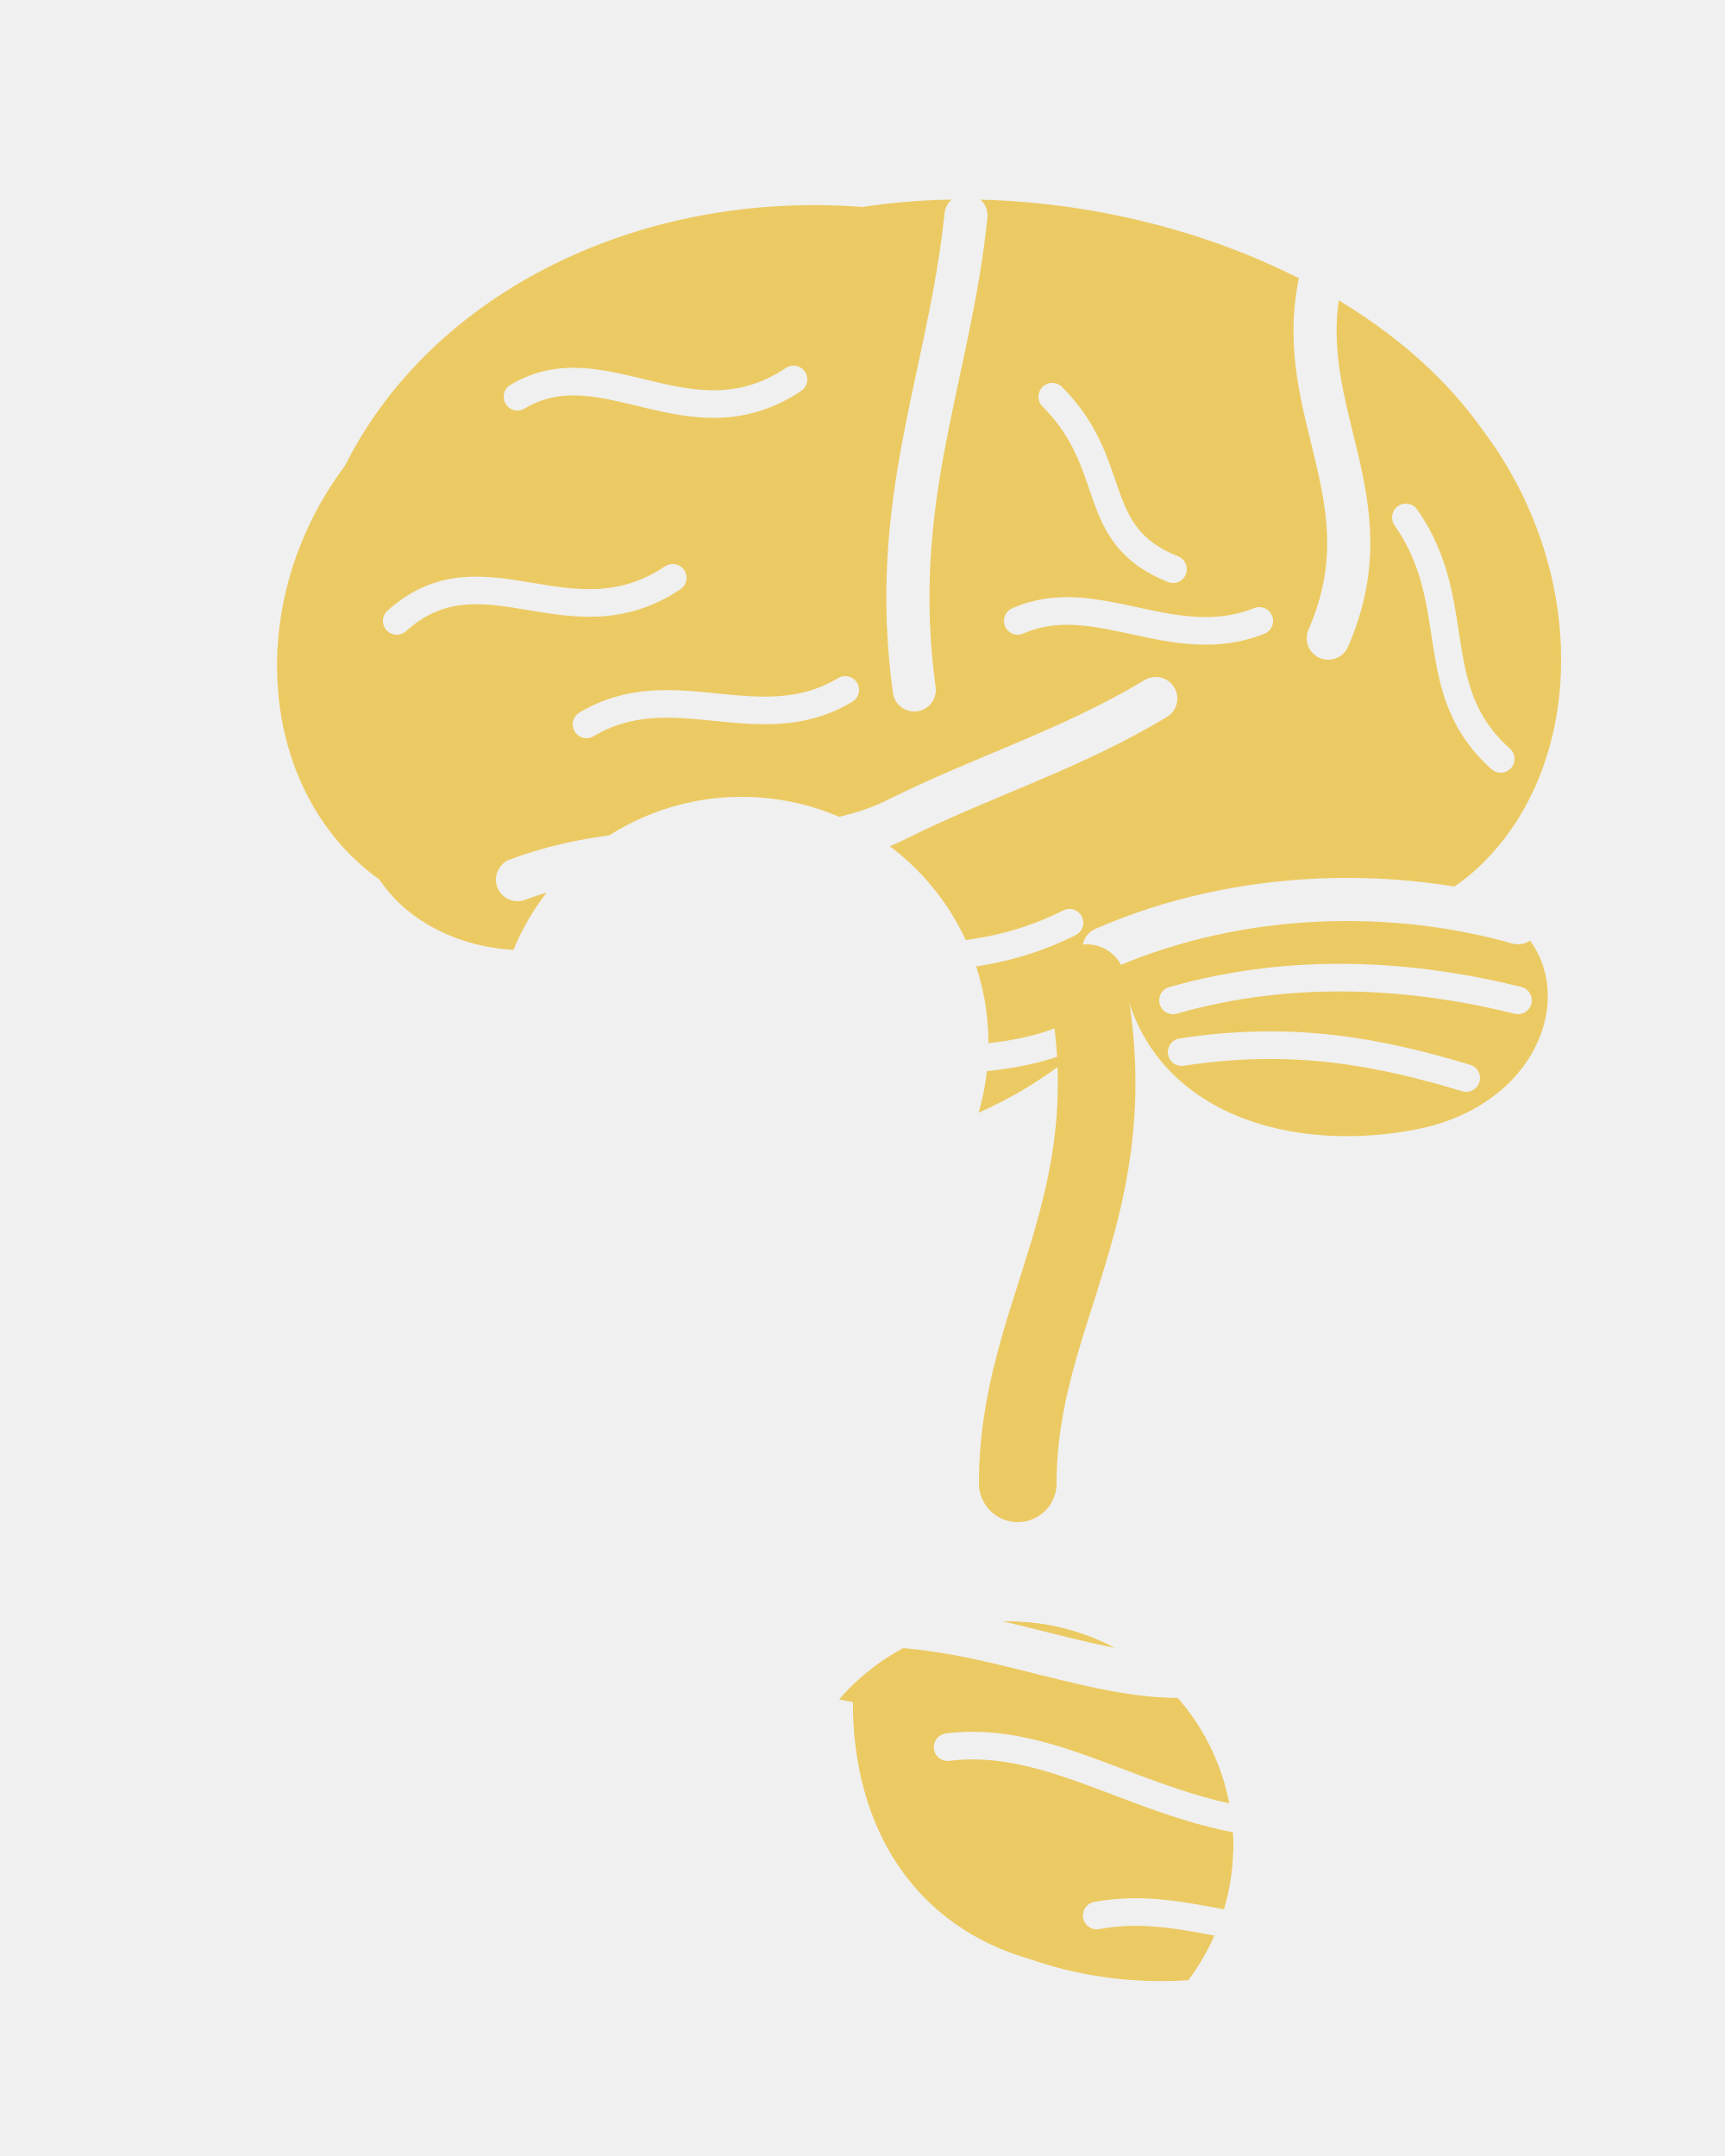
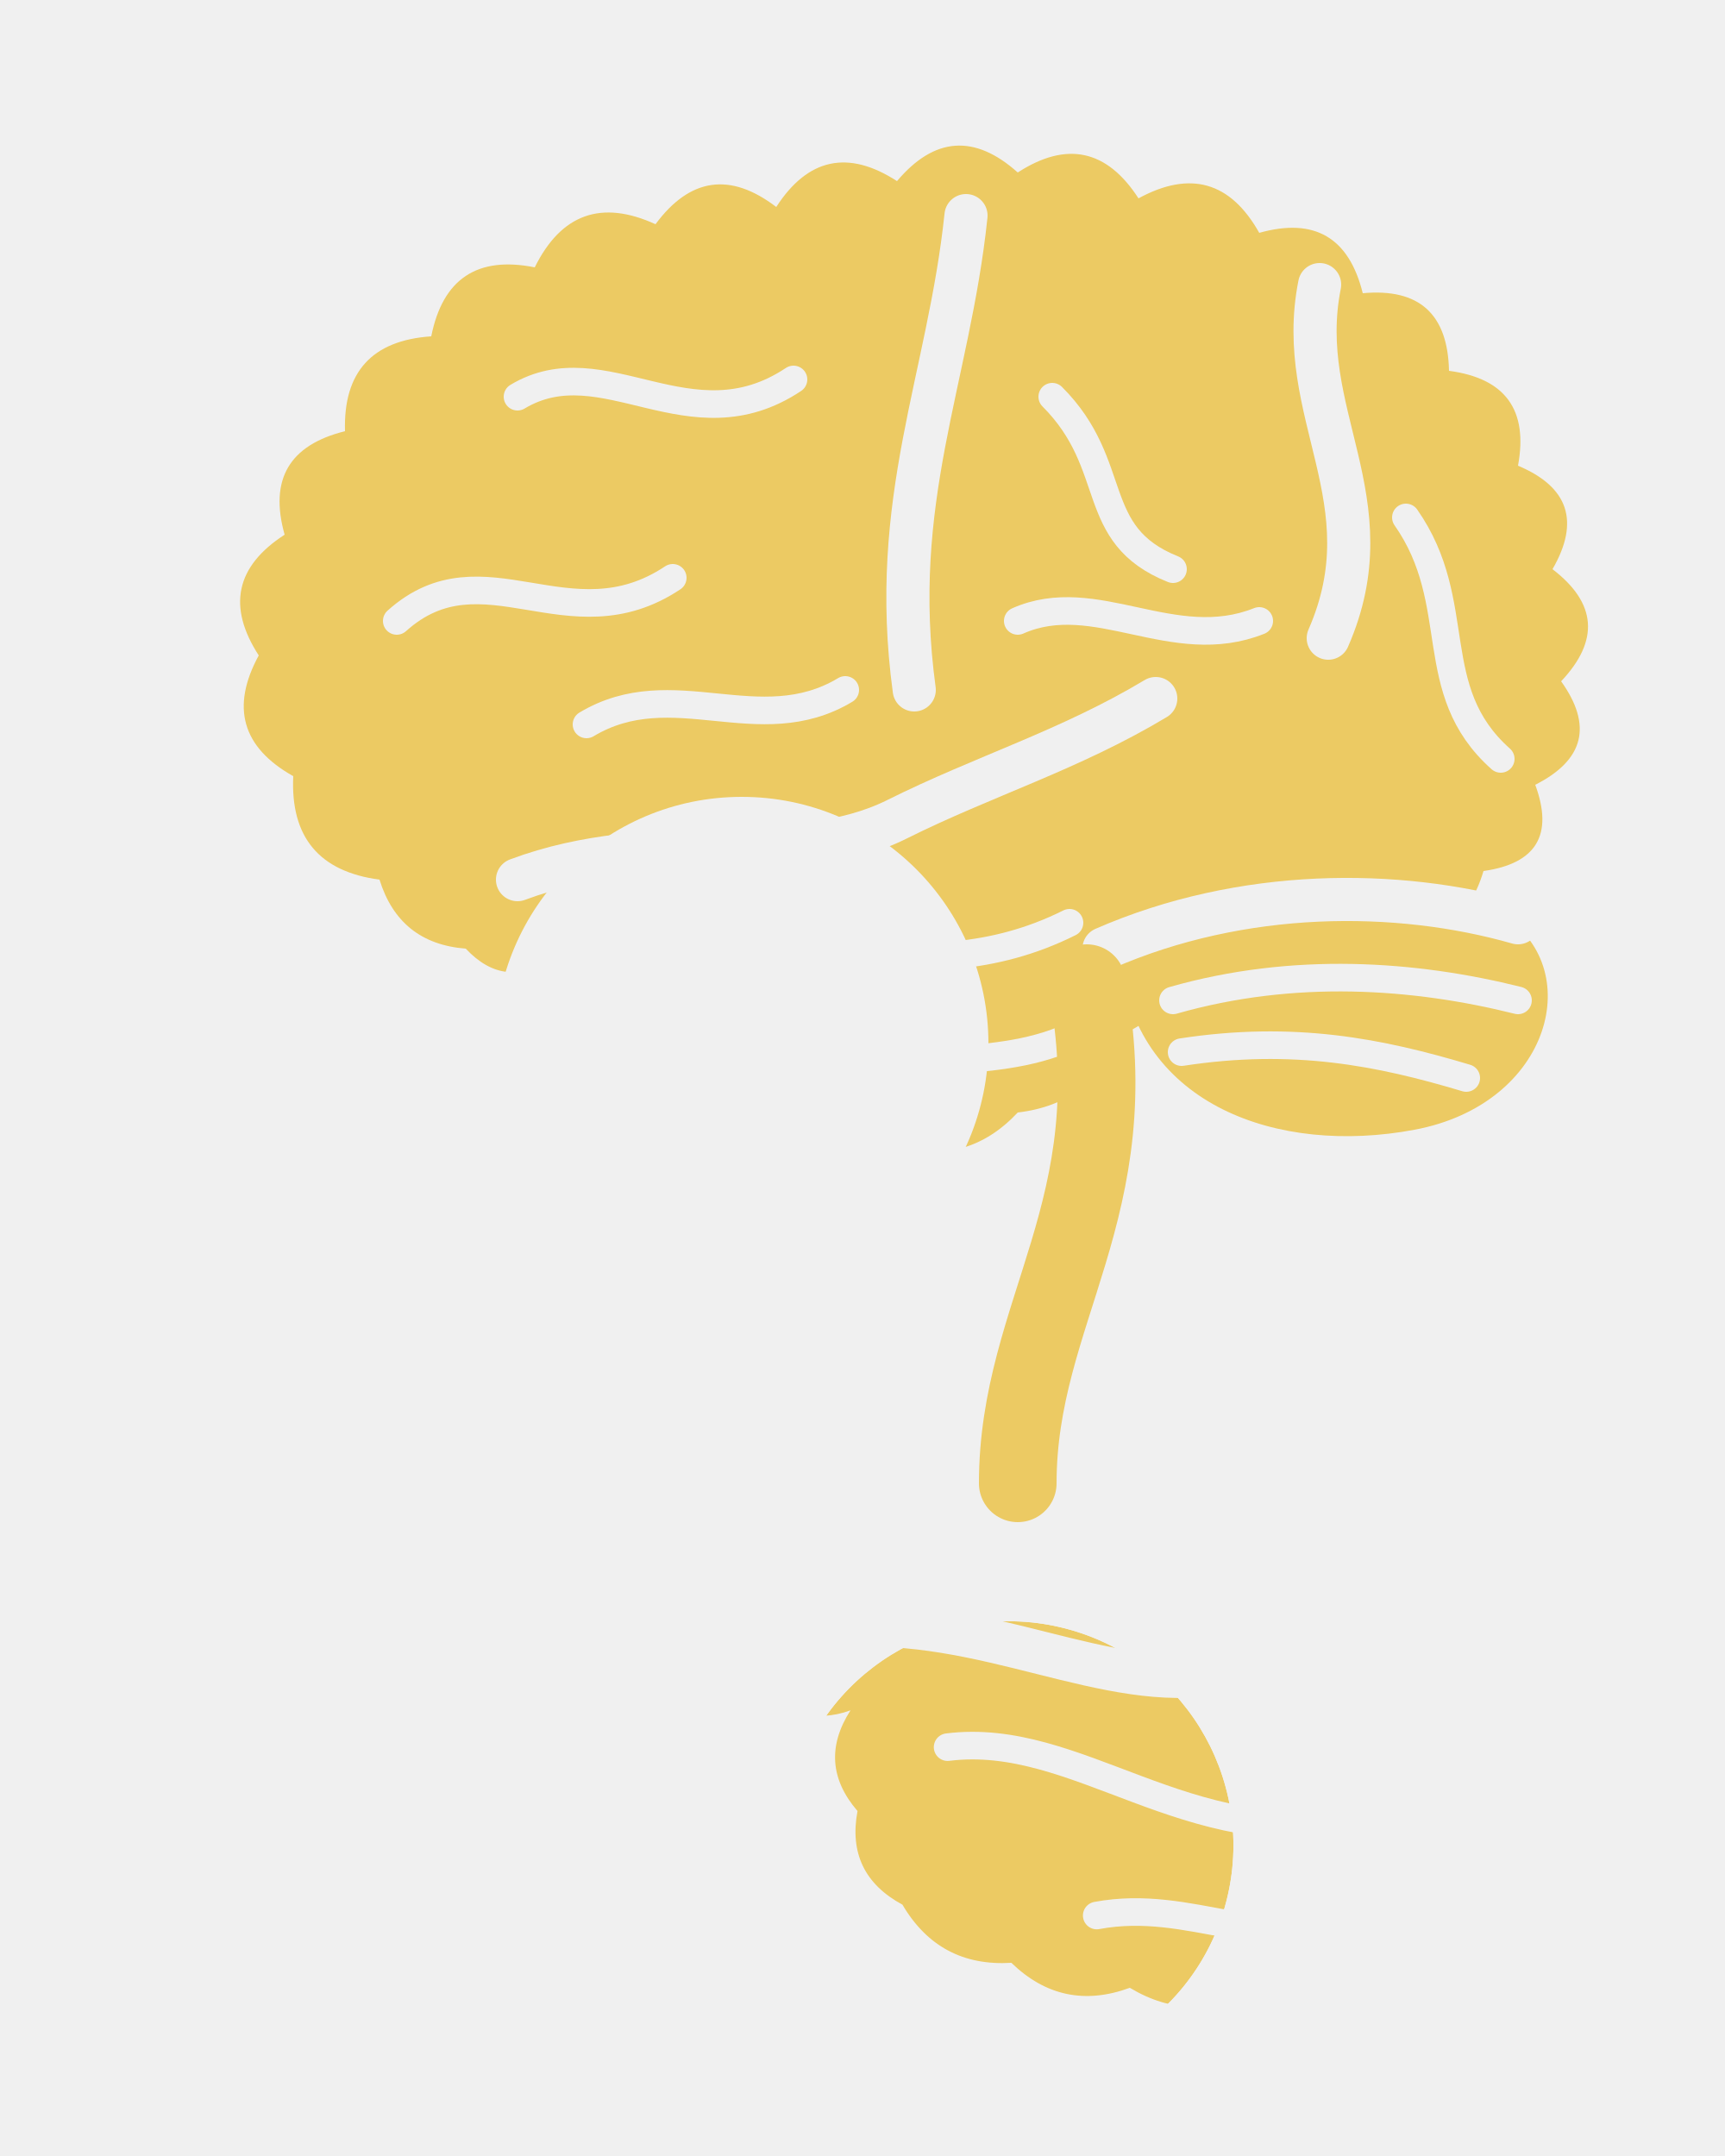
<svg xmlns="http://www.w3.org/2000/svg" viewBox="0 0 200 250">
  <defs>
    <g id="brain">
-       <path d="M44 102 C30 92 28 70 40 54 C50 34 74 22 100 24 C126 20 158 30 172 50 C184 66 184 88 172 100 C162 110 146 108 136 108 C128 124 110 134 92 133 C78 133 68 124 64 110 C56 111 48 108 44 102 Z" />
+       <path d="M44 102 Q33.5 100.6 34 90 Q25.1 85.0 30 76 Q24.5 67.5 33 62 Q30.3 52.4 40 50 Q39.7 39.7 50 39 Q52.0 29.0 62 31 Q66.6 21.7 76 26 Q82.0 17.9 90 24 Q95.5 15.5 104 21 Q110.5 13.3 118 20 Q126.5 14.5 132 23 Q141.0 18.1 146 27 Q155.6 24.3 158 34 Q167.8 33.1 168 43 Q177.8 44.3 176 54 Q184.8 57.7 180 66 Q187.7 71.9 181 79 Q186.5 86.7 178 91 Q181.2 99.7 172 101 Q169.2 110.4 160 107 Q154.6 114.7 148 108 Q143.2 115.7 137 109 Q137.2 116.9 130 120 Q126.6 128.0 118 129 Q112.2 135.2 104 133 Q97.3 137.9 90 134 Q82.1 136.8 76 131 Q68.7 129.4 68 122 Q61.9 118.0 64 111 Q58.6 114.9 54 110 Q46.3 109.4 44 102 Z" />
      <path d="M130 112 C136 104 160 102 174 106 C184 112 180 128 164 131 C148 134 132 128 130 112 Z" />
    </g>
    <mask id="cut" maskUnits="userSpaceOnUse" x="0" y="0" width="200" height="250">
      <rect width="200" height="250" fill="#fff" />
      <g fill="none" stroke="#000" stroke-linecap="round">
        <g stroke-width="5">
          <path d="M60 102 C76 96 92 101 104 95 C114 90 124 87 134 81" />
          <path d="M112 25 C110 44 103 58 106 80" />
          <path d="M153 33 C150 48 161 58 154 74" />
          <path d="M128 110 C144 103 162 103 176 107" />
        </g>
        <g stroke-width="3.2">
          <path d="M46 72 C56 63 66 75 78 67" />
          <path d="M60 46 C70 40 80 52 92 44" />
          <path d="M68 84 C78 78 88 86 98 80" />
          <path d="M122 46 C130 54 126 62 136 66" />
          <path d="M118 72 C127 68 136 76 146 72" />
          <path d="M163 60 C170 70 165 80 174 88" />
          <path d="M76 112 C90 106 106 116 124 107" />
          <path d="M98 126 C108 121 118 125 128 118" />
          <path d="M136 116 C150 112 164 113 176 116" />
          <path d="M137 122 C150 120 160 122 170 125" />
        </g>
      </g>
    </mask>
    <mask id="noHole" maskUnits="userSpaceOnUse" x="0" y="0" width="200" height="250">
      <rect width="200" height="250" fill="#fff" />
      <circle cx="86" cy="121" r="28.6" fill="#000" />
    </mask>
    <clipPath id="inHole">
      <circle cx="86" cy="121" r="26" />
    </clipPath>
  </defs>
  <g fill="#ecca63">
    <g mask="url(#noHole)">
      <use href="#brain" mask="url(#cut)" />
    </g>
    <path d="M126 114 C131 140 118 152 118 172" fill="none" stroke="#ecca63" stroke-width="9" stroke-linecap="round" />
    <g transform="translate(31 93) rotate(16 86 121)">
      <g clip-path="url(#inHole)">
        <use href="#brain" mask="url(#cut)" />
      </g>
    </g>
  </g>
</svg>
